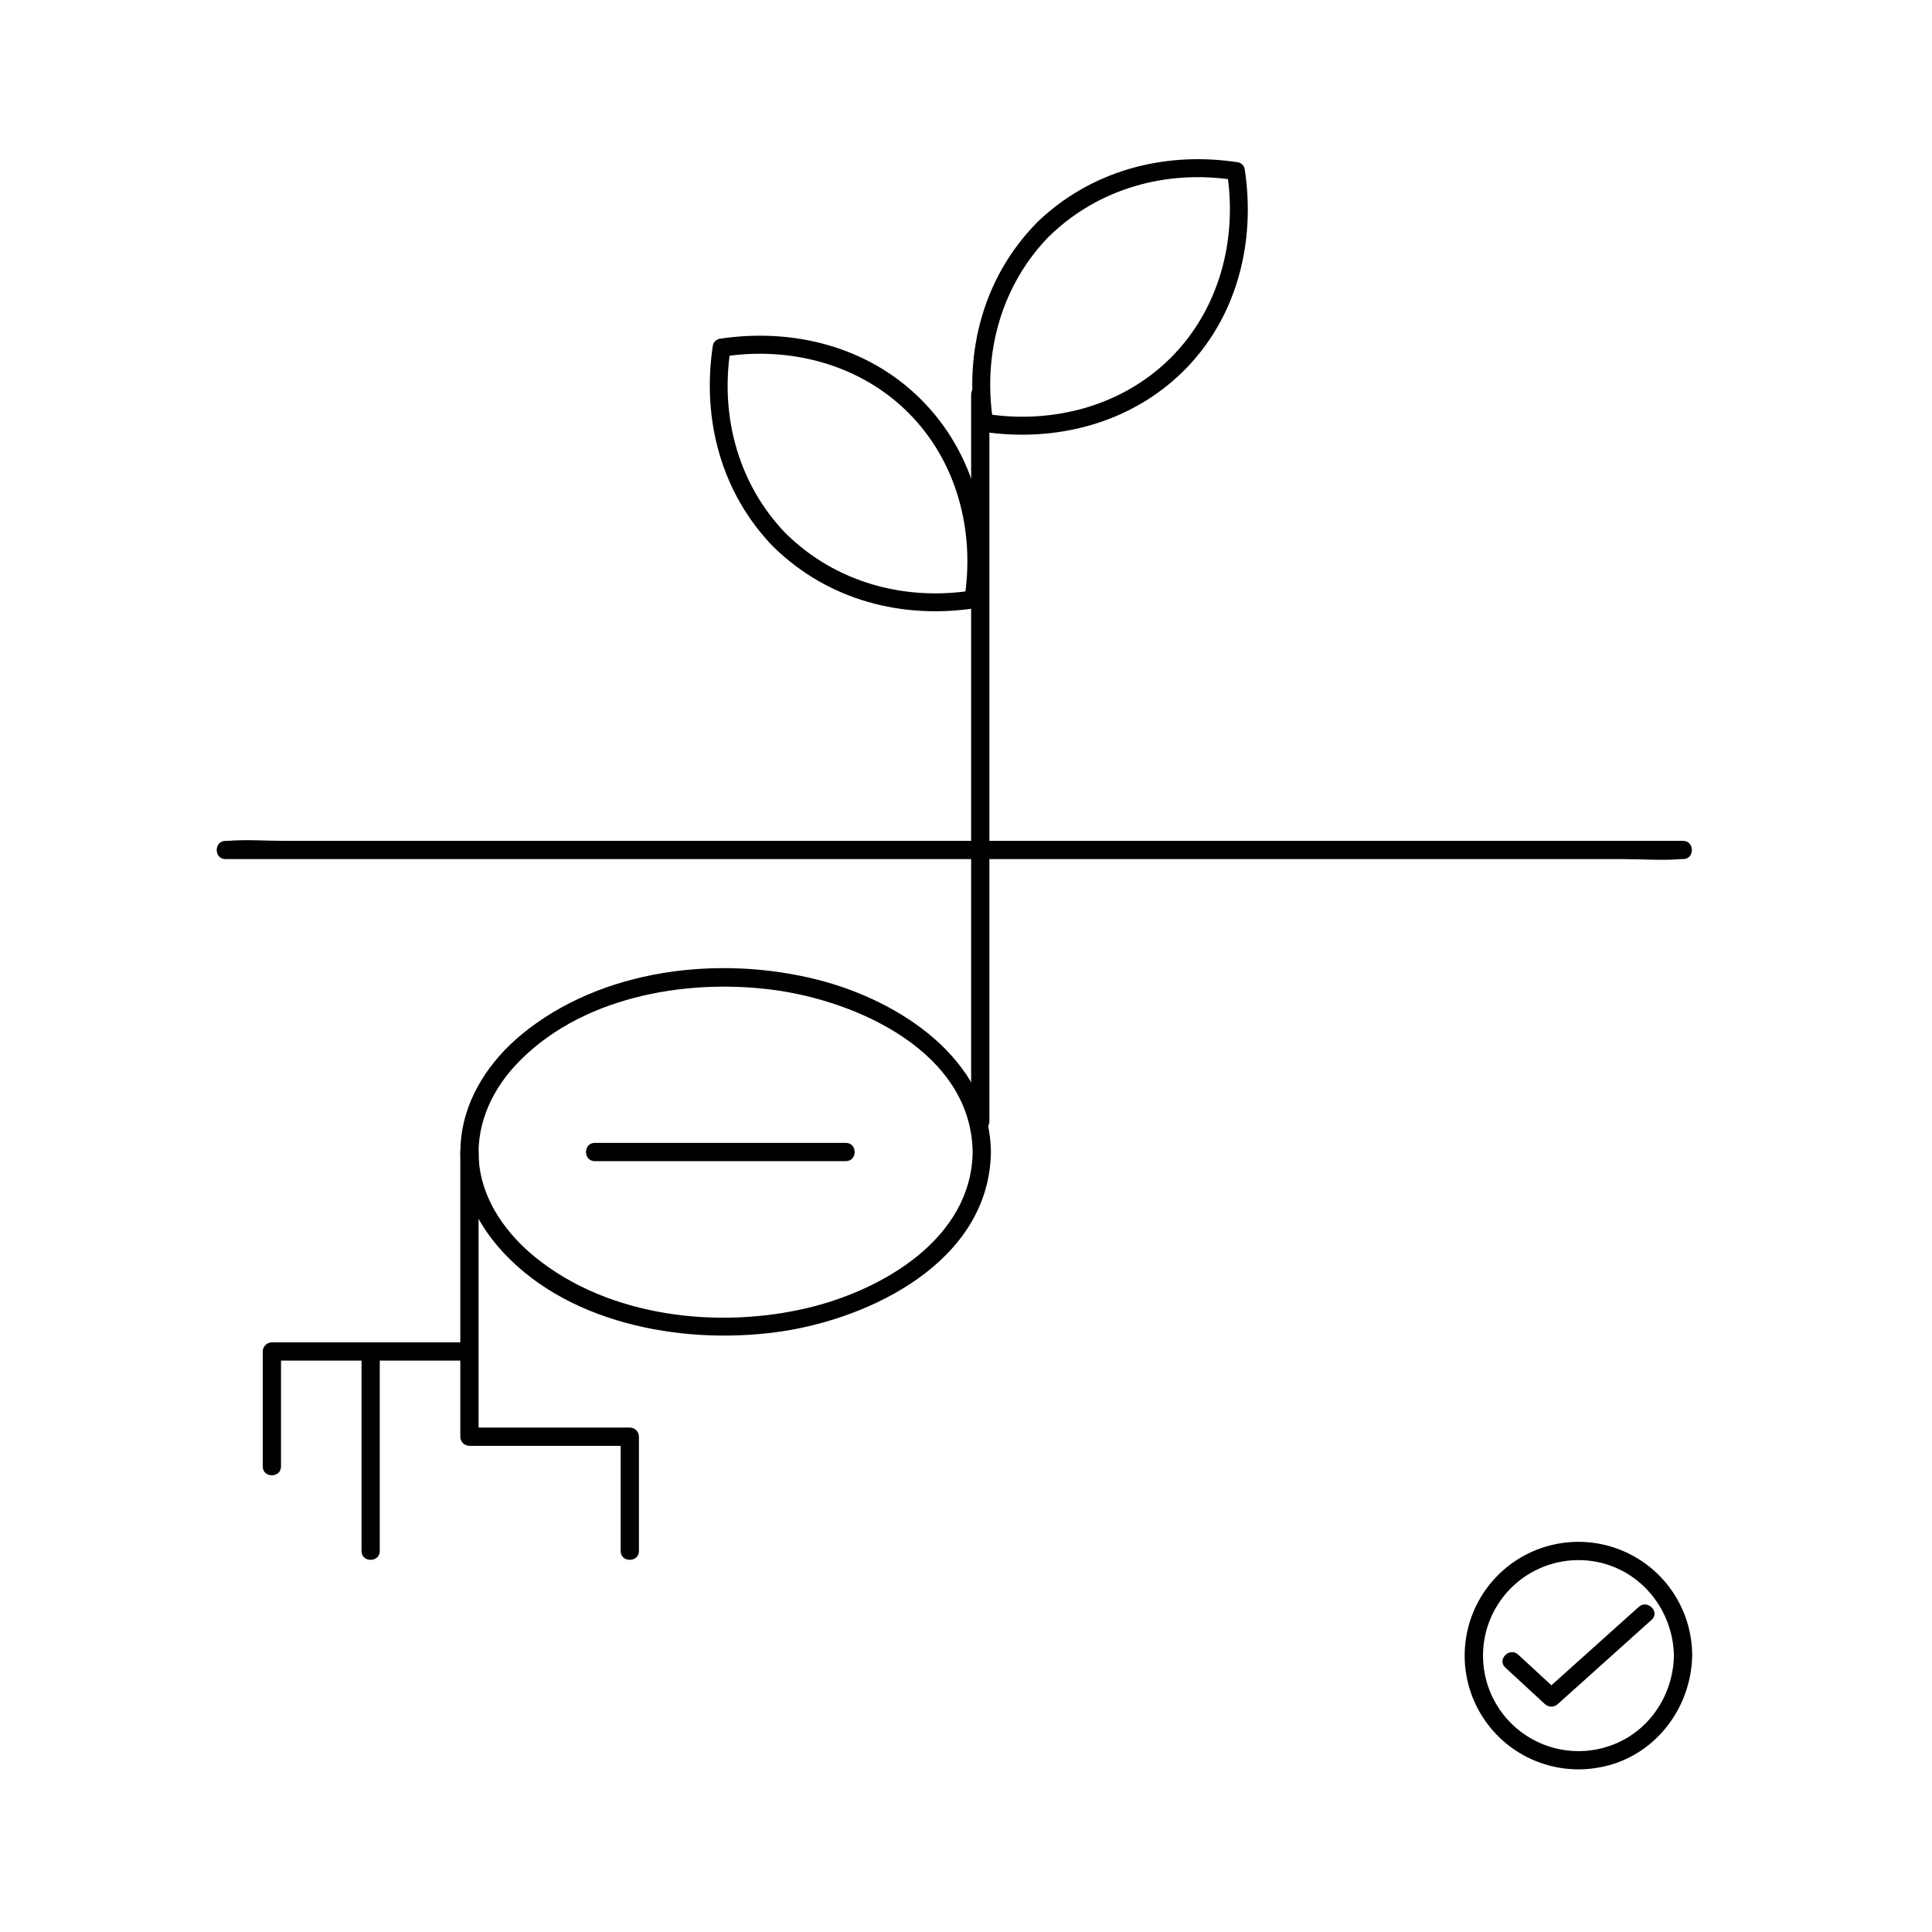
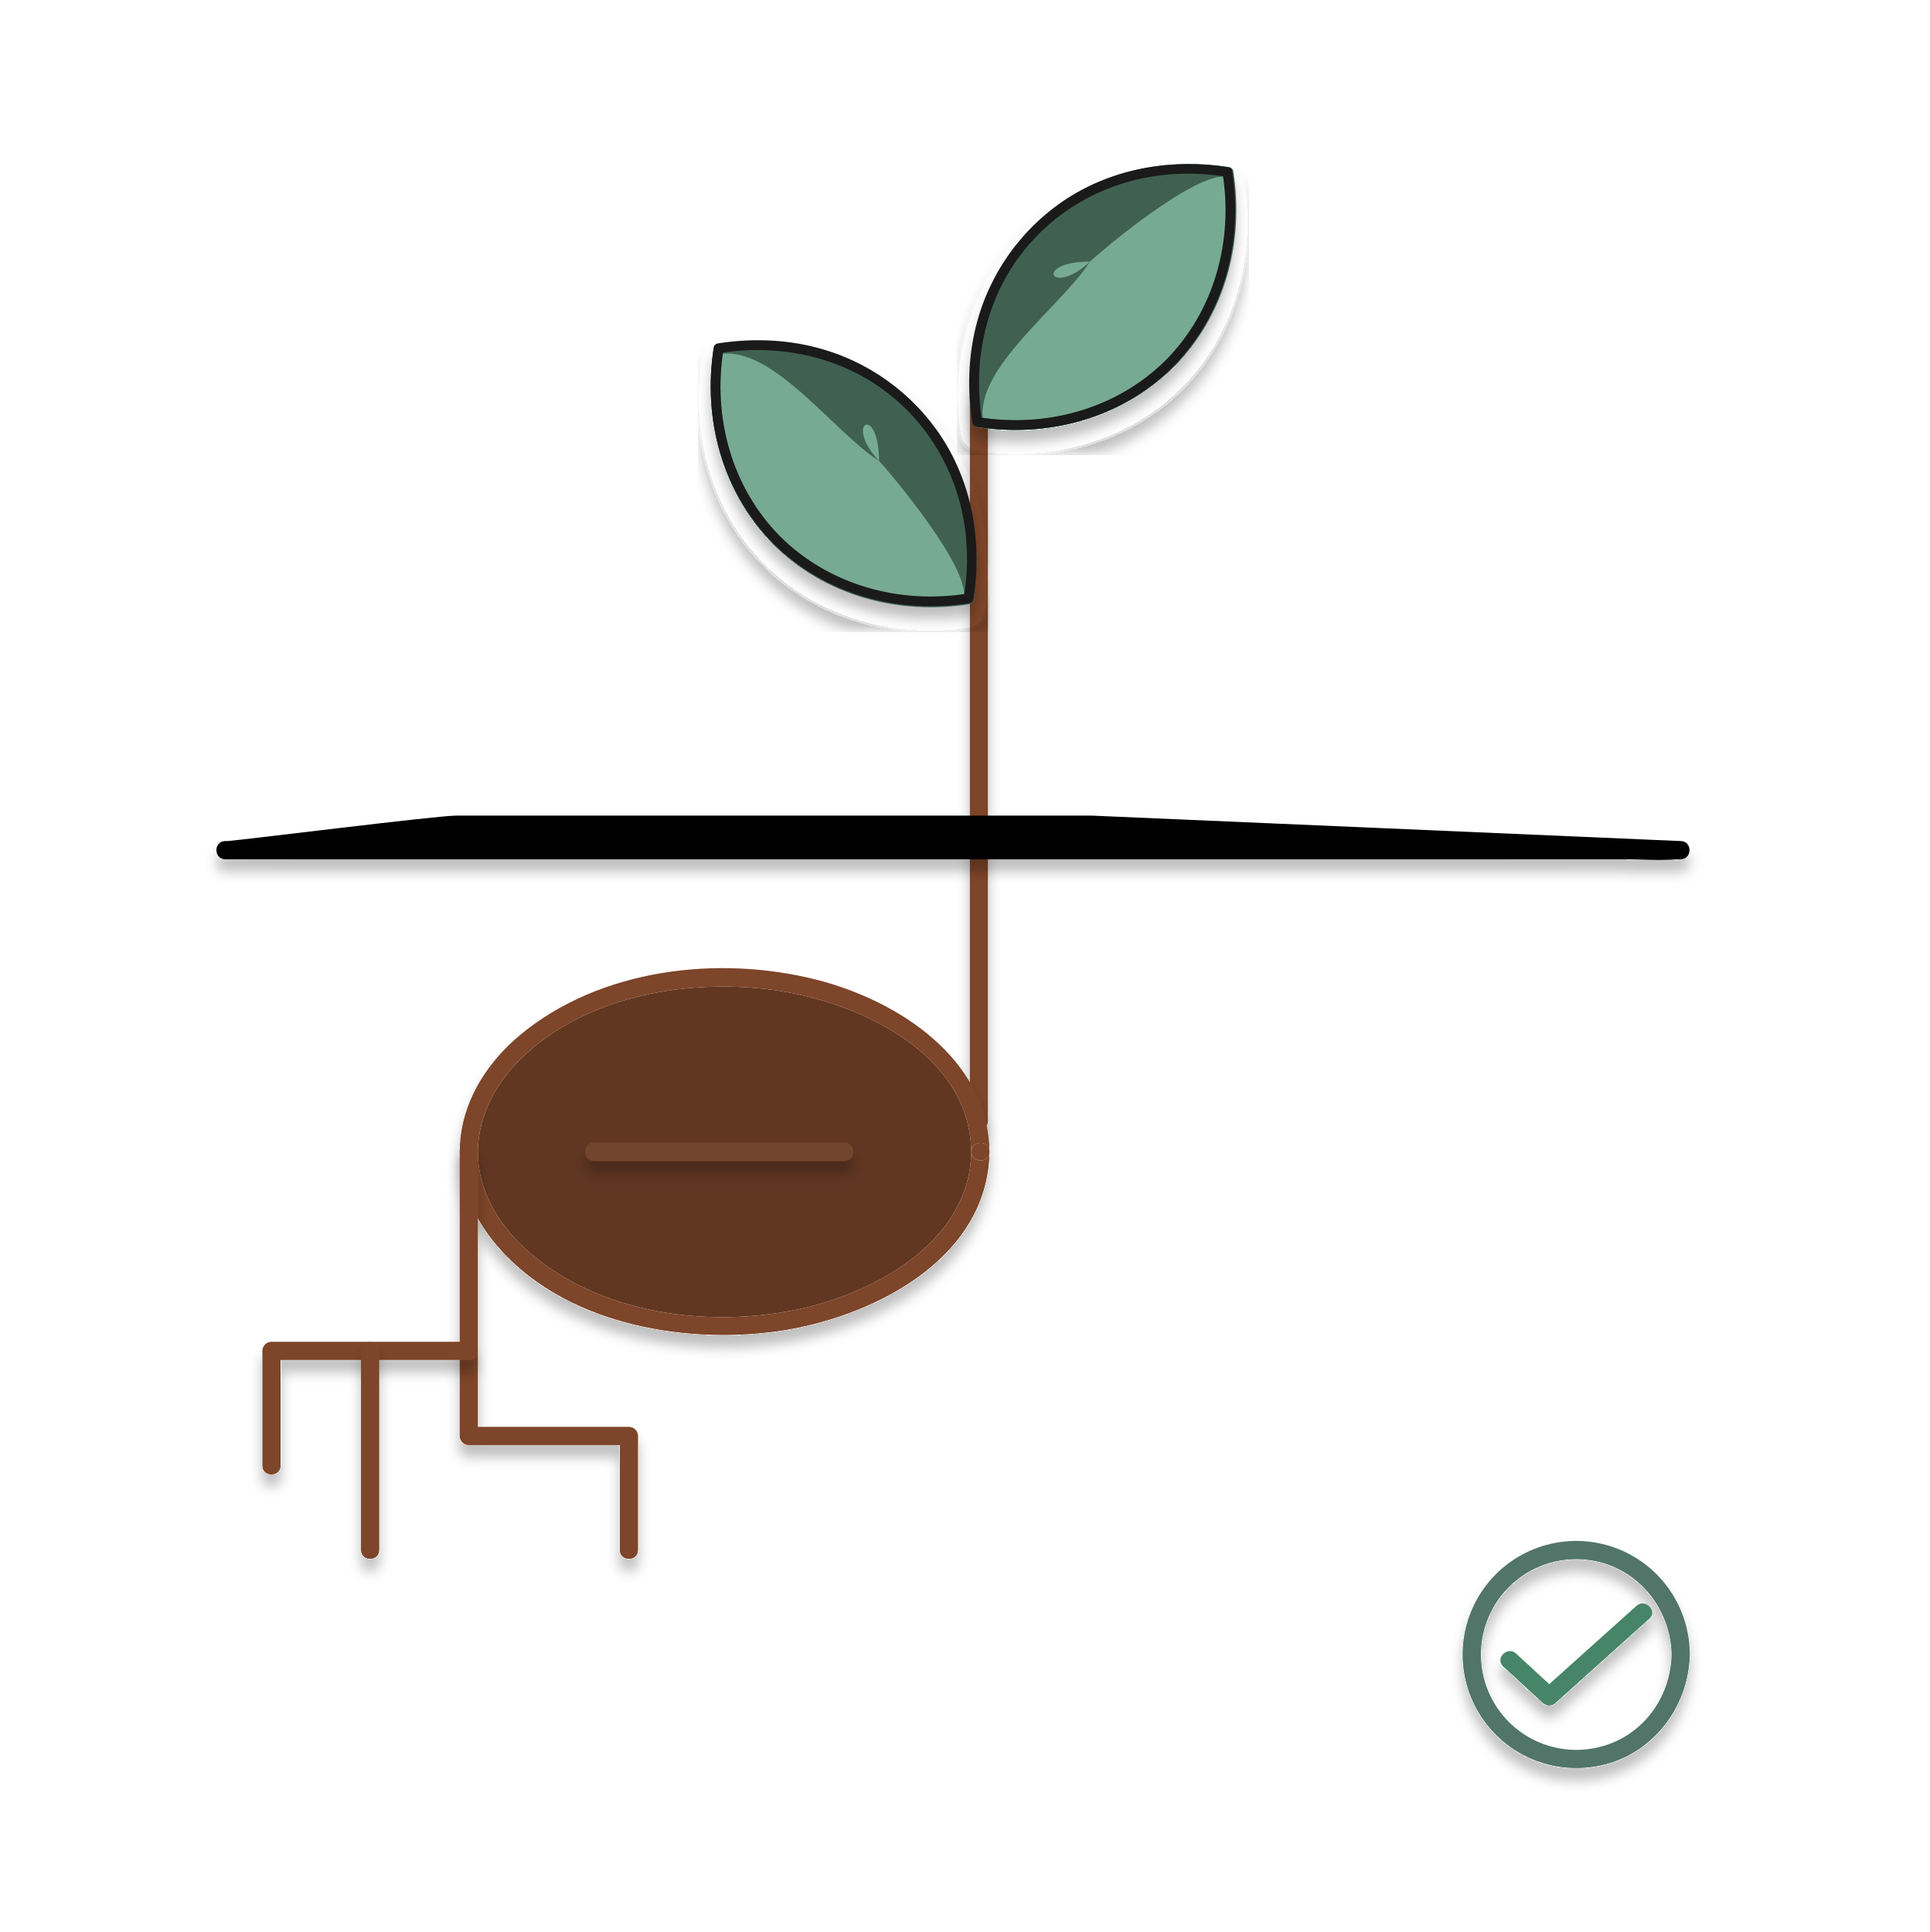
- <svg xmlns="http://www.w3.org/2000/svg" id="Layer_1" data-name="Layer 1" viewBox="0 0 635 635">
-   <path d="M74.13,282.37h459.5c6.18,0,12.6.51,18.76,0,.26,0,.53,0,.79,0,3.86,0,3.87-6,0-6H93.69c-6.18,0-12.61-.5-18.77,0a6.94,6.94,0,0,1-.79,0c-3.86,0-3.87,6,0,6Z" />
-   <path d="M258.55,175.63c-15.74-16.13-21.87-38.44-18.5-60.56L238,117.16c21.91-3.33,44.68,2.63,60.56,18.51s21.84,38.64,18.5,60.56l2.1-2.1c-22.12,3.37-44.43-2.76-60.57-18.5-2.76-2.7-7,1.54-4.24,4.24,17.79,17.36,42.09,23.75,66.4,20a2.89,2.89,0,0,0,2.1-2.1c3.66-24.09-2.56-48.87-20.05-66.4s-42.34-23.71-66.4-20a2.86,2.86,0,0,0-2.09,2.09c-3.7,24.32,2.68,48.61,20,66.4C257,182.64,261.25,178.4,258.55,175.63Z" />
-   <path d="M325.69,378.64c-.42-30.6-30.14-49.8-56.86-56.6-32.34-8.24-71.33-3.69-97.62,18.15-10.18,8.47-18,20.12-19.61,33.47-1.55,13.15,3.36,25.78,11.81,35.73,21.59,25.48,60.28,32.7,91.88,28.44,30.85-4.16,69.9-23.31,70.4-59.19.06-3.87-5.94-3.87-6,0-.39,28.37-29.47,45.28-53.91,51.17-29.6,7.13-65.6,3.12-89.84-16.58-9.31-7.57-16.94-18-18.4-30.17s3.53-23.87,11.69-32.72c20.72-22.51,55.7-28.85,84.86-25,27.83,3.63,65.14,20.56,65.6,53.35C319.75,382.49,325.75,382.5,325.69,378.64Z" />
-   <path d="M278,375.64H195.5c-3.86,0-3.86,6,0,6H278c3.86,0,3.87-6,0-6H195.5c-3.86,0-3.86,6,0,6H278C281.87,381.64,281.88,375.64,278,375.64Z" />
-   <rect x="319.19" y="126.63" width="6" height="244.92" rx="3" />
-   <path d="M344.87,77.64C361,61.9,383.34,55.74,405.43,59.13L403.34,57c3.36,21.89-2.64,44.69-18.51,60.56s-38.67,21.87-60.56,18.5l2.09,2.1c-3.39-22.09,2.77-44.45,18.51-60.56,2.7-2.77-1.54-7-4.24-4.25-17.36,17.76-23.78,42.13-20.05,66.4a2.88,2.88,0,0,0,2.09,2.1c24.08,3.7,48.89-2.57,66.41-20s23.74-42.36,20-66.4A2.88,2.88,0,0,0,407,53.35c-24.28-3.74-48.64,2.69-66.4,20C337.86,76.1,342.1,80.34,344.87,77.64Z" />
-   <path d="M151.29,378.64v93.57a3,3,0,0,0,3,3H207l-3-3v37.57c0,3.86,6,3.87,6,0V472.21a3,3,0,0,0-3-3h-52.7l3,3V378.64c0-3.86-6-3.87-6,0Z" />
-   <path d="M92.36,482v-37.8l-3,3h64.93c3.86,0,3.86-6,0-6H89.36a3,3,0,0,0-3,3V482c0,3.86,6,3.87,6,0Z" />
-   <path d="M124.82,509.78V444.21c0-3.86-6-3.87-6,0v65.57c0,3.86,6,3.87,6,0Z" />
-   <path d="M556.18,544.17A37.39,37.39,0,1,0,525.7,580.9c17.72-3.18,30.13-19,30.48-36.73.08-3.86-5.92-3.86-6,0-.26,13.16-8.33,25.22-20.94,29.6a31.39,31.39,0,1,1-4.47-60.43c14.8,2.85,25.12,16,25.41,30.83C550.26,548,556.26,548,556.18,544.17Z" />
-   <path d="M494.76,548.09l13,12a3.09,3.09,0,0,0,4.24,0l30.85-27.7c2.88-2.58-1.37-6.82-4.24-4.24l-30.85,27.69H512l-13-12c-2.83-2.62-7.08,1.61-4.24,4.25Z" />
+ <svg xmlns="http://www.w3.org/2000/svg" width="635" height="636" viewBox="0 0 635 636" fill="none">
+   <g filter="url(#filter0_d_1_553)">
+     <path d="M325.19 130.13C325.19 128.473 323.847 127.13 322.19 127.13C320.533 127.13 319.19 128.473 319.19 130.13V369.05C319.19 370.707 320.533 372.05 322.19 372.05C323.847 372.05 325.19 370.707 325.19 369.05V130.13Z" fill="#7D4529" />
+   </g>
+   <g filter="url(#filter1_d_1_553)">
+     <g filter="url(#filter2_d_1_553)">
+       <path d="M303.176 194.382C287.143 178.193 299.629 192.403 303.176 170.099L292.204 160.116L281.232 150.133C298.626 147.359 255.884 141.474 270.799 151.032C284.847 160.026 282.189 170.552 286.448 186.647C289.128 196.795 307.526 181.873 305.875 192.223L319.199 182.69L315.228 181.251C292.924 184.805 284.642 156.813 268.461 140.78C266.979 139.312 252.996 177.628 254.478 179.096C271.533 196.004 295.73 202.425 319.199 198.684C319.473 198.616 319.722 198.475 319.921 198.276C320.12 198.077 320.261 197.828 320.329 197.555C323.254 179.208 320.16 160.008 309.983 144.28C300.312 129.452 285.414 118.806 268.252 114.461C257.701 111.784 246.732 111.536 236.008 113.245C235.735 113.313 235.486 113.454 235.286 113.653C235.087 113.852 234.945 114.101 234.875 114.374C231.141 137.844 237.57 162.04 254.474 179.092C255.942 180.578 304.644 195.864 303.176 194.382Z" fill="#77AA93" />
+     </g>
+     <path d="M256.844 177.007C240.811 160.818 234.54 137.733 238.087 115.433L236.943 116.566C254.337 113.792 274.411 142.193 289.326 151.752C277.412 138.981 289.326 132.865 289.326 151.752C293.857 156.608 318.929 186.544 317.278 196.893L318.408 195.76C296.103 199.318 273.019 193.041 256.837 177.007C255.355 175.535 253.063 177.827 254.549 179.295C271.605 196.203 295.801 202.624 319.271 198.883C319.544 198.814 319.793 198.673 319.992 198.474C320.19 198.275 320.332 198.026 320.401 197.753C323.325 179.406 320.231 160.207 310.054 144.475C300.383 129.648 285.485 119.004 268.324 114.659C257.773 111.979 246.804 111.735 236.08 113.443C235.807 113.512 235.557 113.653 235.357 113.852C235.158 114.051 235.016 114.3 234.947 114.573C231.223 138.039 237.663 162.239 254.571 179.295C256.01 180.777 258.312 178.496 256.844 177.007Z" fill="#406152" />
+     <path d="M256.844 176.647C240.811 160.459 234.54 137.374 238.087 115.073L236.943 116.206C254.337 113.433 272.558 116.501 287.473 126.06C301.521 135.053 311.634 149.267 315.893 165.365C318.577 175.514 318.929 186.184 317.278 196.534L318.408 195.401C296.103 198.958 273.019 192.681 256.837 176.647C255.355 175.176 253.063 177.467 254.549 178.935C271.605 195.843 295.801 202.264 319.271 198.523C319.544 198.454 319.793 198.313 319.992 198.114C320.19 197.915 320.332 197.666 320.401 197.394C323.325 179.047 320.231 159.847 310.054 144.115C300.383 129.288 285.485 118.644 268.324 114.3C257.773 111.62 246.804 111.375 236.08 113.084C235.807 113.152 235.557 113.293 235.357 113.492C235.158 113.691 235.016 113.94 234.947 114.213C231.223 137.679 237.663 161.88 254.571 178.935C256.01 180.417 258.312 178.136 256.844 176.647Z" fill="#1A1A1A" />
+   </g>
+   <g filter="url(#filter3_d_1_553)">
+     <g filter="url(#filter4_d_1_553)">
+       <path d="M401.382 72.275C385.193 88.309 399.403 75.822 377.099 72.275L367.116 83.247L357.133 94.22C354.359 76.826 348.474 119.567 358.032 104.652C367.026 90.604 377.552 93.263 393.647 89.003C403.795 86.323 388.873 67.926 399.223 69.577L389.69 56.252L388.251 60.224C391.805 82.528 363.813 90.809 347.78 106.991C346.312 108.473 384.628 122.456 386.096 120.974C403.004 103.918 409.425 79.722 405.684 56.252C405.616 55.979 405.475 55.73 405.276 55.531C405.077 55.332 404.828 55.191 404.554 55.123C386.208 52.198 367.008 55.292 351.28 65.469C336.452 75.14 325.806 90.038 321.461 107.199C318.784 117.751 318.536 128.719 320.245 139.443C320.313 139.716 320.454 139.966 320.653 140.165C320.852 140.365 321.101 140.507 321.374 140.576C344.844 144.311 369.04 137.882 386.092 120.977C387.578 119.51 402.864 70.807 401.382 72.275Z" fill="#77AA93" />
+     </g>
+     <path d="M384.007 118.607C367.818 134.641 344.733 140.911 322.433 137.364L323.566 138.508C320.792 121.115 349.193 101.04 358.752 86.126C345.981 98.04 339.865 86.126 358.752 86.126C363.608 81.595 393.544 56.523 403.893 58.174L402.76 57.044C406.318 79.348 400.041 102.433 384.007 118.614C382.535 120.097 384.827 122.388 386.295 120.902C403.203 103.847 409.624 79.65 405.883 56.181C405.814 55.908 405.673 55.659 405.474 55.46C405.275 55.261 405.026 55.12 404.753 55.051C386.406 52.126 367.207 55.22 351.475 65.397C336.648 75.069 326.004 89.966 321.659 107.128C318.979 117.679 318.735 128.648 320.443 139.372C320.512 139.645 320.653 139.895 320.852 140.094C321.051 140.294 321.3 140.436 321.573 140.505C345.039 144.228 369.239 137.789 386.295 120.881C387.777 119.442 385.496 117.14 384.007 118.607Z" fill="#406152" />
+     <path d="M383.647 118.607C367.459 134.641 344.374 140.911 322.073 137.364L323.206 138.508C320.433 121.115 323.501 102.894 333.06 87.979C342.053 73.931 356.267 63.818 372.365 59.559C382.514 56.875 393.184 56.523 403.534 58.174L402.401 57.044C405.958 79.348 399.681 102.433 383.647 118.614C382.176 120.097 384.467 122.388 385.935 120.902C402.843 103.847 409.264 79.65 405.523 56.181C405.454 55.908 405.313 55.659 405.114 55.46C404.915 55.261 404.666 55.12 404.394 55.051C386.047 52.126 366.847 55.22 351.115 65.397C336.288 75.069 325.644 89.966 321.3 107.128C318.62 117.679 318.375 128.648 320.084 139.372C320.152 139.645 320.293 139.895 320.492 140.094C320.691 140.294 320.94 140.436 321.213 140.505C344.679 144.228 368.88 137.789 385.935 120.881C387.417 119.442 385.136 117.14 383.647 118.607Z" fill="#1A1A1A" />
+   </g>
+   <g filter="url(#filter5_d_1_553)">
+     <path d="M74.13 282.87H533.63C539.81 282.87 546.23 283.38 552.39 282.87C552.65 282.87 552.92 282.87 553.18 282.87C557.04 282.87 557.05 276.87 553.18 276.87L359.5 268.5H150C143.82 268.5 81.08 276.37 74.92 276.87C74.657 276.885 74.393 276.885 74.13 276.87C70.27 276.87 70.26 282.87 74.13 282.87Z" fill="black" />
+   </g>
+   <g filter="url(#filter6_d_1_553)">
+     <path d="M265.78 430.31C290.213 424.422 319.283 407.52 319.69 379.165C319.211 346.391 281.913 329.469 254.09 325.84C224.93 321.99 189.95 328.33 169.23 350.84C161.07 359.69 156.08 371.39 157.54 383.56C159 395.73 166.63 406.16 175.94 413.73C200.18 433.43 236.18 437.44 265.78 430.31Z" fill="#613722" />
+     <path fill-rule="evenodd" clip-rule="evenodd" d="M325.686 378.912C325.688 378.988 325.689 379.064 325.69 379.14C325.689 379.217 325.688 379.294 325.686 379.37C325.69 379.295 325.691 379.218 325.69 379.14C325.691 379.062 325.69 378.985 325.686 378.909C325.121 348.444 295.483 329.323 268.83 322.54C236.49 314.3 197.5 318.85 171.21 340.69C161.03 349.16 153.21 360.81 151.6 374.16C150.05 387.31 154.96 399.94 163.41 409.89C185 435.37 223.69 442.59 255.29 438.33C286.074 434.179 325.023 415.102 325.686 379.37M325.686 378.909C325.509 375.272 319.749 375.348 319.69 379.14L319.69 379.165C319.211 346.391 281.913 329.469 254.09 325.84C224.93 321.99 189.95 328.33 169.23 350.84C161.07 359.69 156.08 371.39 157.54 383.56C159 395.73 166.63 406.16 175.94 413.73C200.18 433.43 236.18 437.44 265.78 430.31C290.213 424.422 319.283 407.52 319.69 379.165L319.69 379.19C319.746 382.752 325.023 382.984 325.633 379.818M325.686 378.912L325.686 378.909Z" fill="#7D4529" />
+     <path d="M319.69 379.165L319.69 379.19C319.746 382.752 325.023 382.984 325.633 379.818C325.661 379.676 325.679 379.527 325.686 379.37C325.688 379.294 325.689 379.217 325.69 379.14C325.689 379.064 325.688 378.988 325.686 378.912L325.686 378.909C325.509 375.272 319.749 375.348 319.69 379.14L319.69 379.165Z" fill="#7D4529" />
+   </g>
+   <g filter="url(#filter7_d_1_553)">
+     <path d="M278 376.14H195.5C191.64 376.14 191.64 382.14 195.5 382.14H278C281.86 382.14 281.87 376.14 278 376.14H195.5C191.64 376.14 191.64 382.14 195.5 382.14H278C281.87 382.14 281.88 376.14 278 376.14Z" fill="#72452F" />
+   </g>
+   <g filter="url(#filter8_d_1_553)">
+     <path d="M151.29 379.14V472.71C151.29 473.506 151.606 474.269 152.169 474.831C152.731 475.394 153.494 475.71 154.29 475.71H207L204 472.71V510.28C204 514.14 210 514.15 210 510.28V472.71C210 471.914 209.684 471.151 209.121 470.589C208.559 470.026 207.796 469.71 207 469.71H154.3L157.3 472.71V379.14C157.3 375.28 151.3 375.27 151.3 379.14H151.29Z" fill="#7D4529" />
+   </g>
+   <g filter="url(#filter9_d_1_553)">
+     <path d="M92.36 482.5V444.7L89.36 447.7H154.29C158.15 447.7 158.15 441.7 154.29 441.7H89.36C88.564 441.7 87.801 442.016 87.239 442.579C86.676 443.141 86.36 443.904 86.36 444.7V482.5C86.36 486.36 92.36 486.37 92.36 482.5Z" fill="#7D4529" />
+   </g>
+   <g filter="url(#filter10_d_1_553)">
+     <path d="M124.82 510.28V444.71C124.82 440.85 118.82 440.84 118.82 444.71V510.28C118.82 514.14 124.82 514.15 124.82 510.28Z" fill="#7D4529" />
+   </g>
+   <g filter="url(#filter11_d_1_553)">
+     <path d="M556.18 544.67C556.183 536.978 553.814 529.472 549.396 523.176C544.977 516.88 538.724 512.099 531.49 509.487C524.255 506.874 516.391 506.557 508.969 508.577C501.547 510.597 494.929 514.858 490.017 520.777C485.105 526.696 482.138 533.986 481.521 541.653C480.903 549.321 482.666 556.992 486.568 563.62C490.469 570.249 496.321 575.513 503.324 578.695C510.327 581.877 518.141 582.822 525.7 581.4C543.42 578.22 555.83 562.4 556.18 544.67C556.26 540.81 550.26 540.81 550.18 544.67C549.92 557.83 541.85 569.89 529.24 574.27C524.691 575.871 519.835 576.403 515.048 575.823C510.26 575.244 505.671 573.57 501.635 570.93C497.6 568.29 494.226 564.756 491.777 560.602C489.328 556.448 487.869 551.785 487.514 546.976C487.158 542.167 487.915 537.341 489.726 532.871C491.537 528.402 494.354 524.41 497.957 521.205C501.56 518.001 505.853 515.669 510.503 514.392C515.153 513.114 520.035 512.926 524.77 513.84C539.57 516.69 549.89 529.84 550.18 544.67C550.26 548.5 556.26 548.5 556.18 544.67Z" fill="#517568" />
+   </g>
+   <g filter="url(#filter12_d_1_553)">
+     <path d="M494.76 548.59L507.76 560.59C508.333 561.131 509.092 561.432 509.88 561.432C510.668 561.432 511.427 561.131 512 560.59L542.85 532.89C545.73 530.31 541.48 526.07 538.61 528.65L507.76 556.34H512L499 544.34C496.17 541.72 491.92 545.95 494.76 548.59Z" fill="#468568" />
+   </g>
+   <defs>
+     <filter id="filter0_d_1_553" x="315.19" y="127.13" width="14" height="252.92" filterUnits="userSpaceOnUse" color-interpolation-filters="sRGB">
+       <feFlood flood-opacity="0" result="BackgroundImageFix" />
+       <feColorMatrix in="SourceAlpha" type="matrix" values="0 0 0 0 0 0 0 0 0 0 0 0 0 0 0 0 0 0 127 0" result="hardAlpha" />
+       <feOffset dy="4" />
+       <feGaussianBlur stdDeviation="2" />
+       <feComposite in2="hardAlpha" operator="out" />
+       <feColorMatrix type="matrix" values="0 0 0 0 0 0 0 0 0 0 0 0 0 0 0 0 0 0 0.25 0" />
+       <feBlend mode="normal" in2="BackgroundImageFix" result="effect1_dropShadow_1_553" />
+       <feBlend mode="normal" in="SourceGraphic" in2="effect1_dropShadow_1_553" result="shape" />
+     </filter>
+     <filter id="filter1_d_1_553" x="229.848" y="112" width="95.603" height="95.914" filterUnits="userSpaceOnUse" color-interpolation-filters="sRGB">
+       <feFlood flood-opacity="0" result="BackgroundImageFix" />
+       <feColorMatrix in="SourceAlpha" type="matrix" values="0 0 0 0 0 0 0 0 0 0 0 0 0 0 0 0 0 0 127 0" result="hardAlpha" />
+       <feOffset dy="4" />
+       <feGaussianBlur stdDeviation="2" />
+       <feComposite in2="hardAlpha" operator="out" />
+       <feColorMatrix type="matrix" values="0 0 0 0 0 0 0 0 0 0 0 0 0 0 0 0 0 0 0.25 0" />
+       <feBlend mode="normal" in2="BackgroundImageFix" result="effect1_dropShadow_1_553" />
+       <feBlend mode="normal" in="SourceGraphic" in2="effect1_dropShadow_1_553" result="shape" />
+     </filter>
+     <filter id="filter2_d_1_553" x="229.848" y="112.162" width="95.532" height="95.553" filterUnits="userSpaceOnUse" color-interpolation-filters="sRGB">
+       <feFlood flood-opacity="0" result="BackgroundImageFix" />
+       <feColorMatrix in="SourceAlpha" type="matrix" values="0 0 0 0 0 0 0 0 0 0 0 0 0 0 0 0 0 0 127 0" result="hardAlpha" />
+       <feOffset dy="4" />
+       <feGaussianBlur stdDeviation="2" />
+       <feComposite in2="hardAlpha" operator="out" />
+       <feColorMatrix type="matrix" values="0 0 0 0 0 0 0 0 0 0 0 0 0 0 0 0 0 0 0.25 0" />
+       <feBlend mode="normal" in2="BackgroundImageFix" result="effect1_dropShadow_1_553" />
+       <feBlend mode="normal" in="SourceGraphic" in2="effect1_dropShadow_1_553" result="shape" />
+     </filter>
+     <filter id="filter3_d_1_553" x="315" y="54" width="95.914" height="95.603" filterUnits="userSpaceOnUse" color-interpolation-filters="sRGB">
+       <feFlood flood-opacity="0" result="BackgroundImageFix" />
+       <feColorMatrix in="SourceAlpha" type="matrix" values="0 0 0 0 0 0 0 0 0 0 0 0 0 0 0 0 0 0 127 0" result="hardAlpha" />
+       <feOffset dy="4" />
+       <feGaussianBlur stdDeviation="2" />
+       <feComposite in2="hardAlpha" operator="out" />
+       <feColorMatrix type="matrix" values="0 0 0 0 0 0 0 0 0 0 0 0 0 0 0 0 0 0 0.25 0" />
+       <feBlend mode="normal" in2="BackgroundImageFix" result="effect1_dropShadow_1_553" />
+       <feBlend mode="normal" in="SourceGraphic" in2="effect1_dropShadow_1_553" result="shape" />
+     </filter>
+     <filter id="filter4_d_1_553" x="315.162" y="54.071" width="95.553" height="95.532" filterUnits="userSpaceOnUse" color-interpolation-filters="sRGB">
+       <feFlood flood-opacity="0" result="BackgroundImageFix" />
+       <feColorMatrix in="SourceAlpha" type="matrix" values="0 0 0 0 0 0 0 0 0 0 0 0 0 0 0 0 0 0 127 0" result="hardAlpha" />
+       <feOffset dy="4" />
+       <feGaussianBlur stdDeviation="2" />
+       <feComposite in2="hardAlpha" operator="out" />
+       <feColorMatrix type="matrix" values="0 0 0 0 0 0 0 0 0 0 0 0 0 0 0 0 0 0 0.25 0" />
+       <feBlend mode="normal" in2="BackgroundImageFix" result="effect1_dropShadow_1_553" />
+       <feBlend mode="normal" in="SourceGraphic" in2="effect1_dropShadow_1_553" result="shape" />
+     </filter>
+     <filter id="filter5_d_1_553" x="67.231" y="268.5" width="492.847" height="22.597" filterUnits="userSpaceOnUse" color-interpolation-filters="sRGB">
+       <feFlood flood-opacity="0" result="BackgroundImageFix" />
+       <feColorMatrix in="SourceAlpha" type="matrix" values="0 0 0 0 0 0 0 0 0 0 0 0 0 0 0 0 0 0 127 0" result="hardAlpha" />
+       <feOffset dy="4" />
+       <feGaussianBlur stdDeviation="2" />
+       <feComposite in2="hardAlpha" operator="out" />
+       <feColorMatrix type="matrix" values="0 0 0 0 0 0 0 0 0 0 0 0 0 0 0 0 0 0 0.25 0" />
+       <feBlend mode="normal" in2="BackgroundImageFix" result="effect1_dropShadow_1_553" />
+       <feBlend mode="normal" in="SourceGraphic" in2="effect1_dropShadow_1_553" result="shape" />
+     </filter>
+     <filter id="filter6_d_1_553" x="147.316" y="318.697" width="182.375" height="128.778" filterUnits="userSpaceOnUse" color-interpolation-filters="sRGB">
+       <feFlood flood-opacity="0" result="BackgroundImageFix" />
+       <feColorMatrix in="SourceAlpha" type="matrix" values="0 0 0 0 0 0 0 0 0 0 0 0 0 0 0 0 0 0 127 0" result="hardAlpha" />
+       <feOffset dy="4" />
+       <feGaussianBlur stdDeviation="2" />
+       <feComposite in2="hardAlpha" operator="out" />
+       <feColorMatrix type="matrix" values="0 0 0 0 0 0 0 0 0 0 0 0 0 0 0 0 0 0 0.25 0" />
+       <feBlend mode="normal" in2="BackgroundImageFix" result="effect1_dropShadow_1_553" />
+       <feBlend mode="normal" in="SourceGraphic" in2="effect1_dropShadow_1_553" result="shape" />
+     </filter>
+     <filter id="filter7_d_1_553" x="188.605" y="376.14" width="96.301" height="14" filterUnits="userSpaceOnUse" color-interpolation-filters="sRGB">
+       <feFlood flood-opacity="0" result="BackgroundImageFix" />
+       <feColorMatrix in="SourceAlpha" type="matrix" values="0 0 0 0 0 0 0 0 0 0 0 0 0 0 0 0 0 0 127 0" result="hardAlpha" />
+       <feOffset dy="4" />
+       <feGaussianBlur stdDeviation="2" />
+       <feComposite in2="hardAlpha" operator="out" />
+       <feColorMatrix type="matrix" values="0 0 0 0 0 0 0 0 0 0 0 0 0 0 0 0 0 0 0.25 0" />
+       <feBlend mode="normal" in2="BackgroundImageFix" result="effect1_dropShadow_1_553" />
+       <feBlend mode="normal" in="SourceGraphic" in2="effect1_dropShadow_1_553" result="shape" />
+     </filter>
+     <filter id="filter8_d_1_553" x="147.29" y="376.241" width="66.71" height="144.938" filterUnits="userSpaceOnUse" color-interpolation-filters="sRGB">
+       <feFlood flood-opacity="0" result="BackgroundImageFix" />
+       <feColorMatrix in="SourceAlpha" type="matrix" values="0 0 0 0 0 0 0 0 0 0 0 0 0 0 0 0 0 0 127 0" result="hardAlpha" />
+       <feOffset dy="4" />
+       <feGaussianBlur stdDeviation="2" />
+       <feComposite in2="hardAlpha" operator="out" />
+       <feColorMatrix type="matrix" values="0 0 0 0 0 0 0 0 0 0 0 0 0 0 0 0 0 0 0.25 0" />
+       <feBlend mode="normal" in2="BackgroundImageFix" result="effect1_dropShadow_1_553" />
+       <feBlend mode="normal" in="SourceGraphic" in2="effect1_dropShadow_1_553" result="shape" />
+     </filter>
+     <filter id="filter9_d_1_553" x="82.36" y="441.7" width="78.825" height="51.699" filterUnits="userSpaceOnUse" color-interpolation-filters="sRGB">
+       <feFlood flood-opacity="0" result="BackgroundImageFix" />
+       <feColorMatrix in="SourceAlpha" type="matrix" values="0 0 0 0 0 0 0 0 0 0 0 0 0 0 0 0 0 0 127 0" result="hardAlpha" />
+       <feOffset dy="4" />
+       <feGaussianBlur stdDeviation="2" />
+       <feComposite in2="hardAlpha" operator="out" />
+       <feColorMatrix type="matrix" values="0 0 0 0 0 0 0 0 0 0 0 0 0 0 0 0 0 0 0.25 0" />
+       <feBlend mode="normal" in2="BackgroundImageFix" result="effect1_dropShadow_1_553" />
+       <feBlend mode="normal" in="SourceGraphic" in2="effect1_dropShadow_1_553" result="shape" />
+     </filter>
+     <filter id="filter10_d_1_553" x="114.82" y="441.811" width="14" height="79.368" filterUnits="userSpaceOnUse" color-interpolation-filters="sRGB">
+       <feFlood flood-opacity="0" result="BackgroundImageFix" />
+       <feColorMatrix in="SourceAlpha" type="matrix" values="0 0 0 0 0 0 0 0 0 0 0 0 0 0 0 0 0 0 127 0" result="hardAlpha" />
+       <feOffset dy="4" />
+       <feGaussianBlur stdDeviation="2" />
+       <feComposite in2="hardAlpha" operator="out" />
+       <feColorMatrix type="matrix" values="0 0 0 0 0 0 0 0 0 0 0 0 0 0 0 0 0 0 0.25 0" />
+       <feBlend mode="normal" in2="BackgroundImageFix" result="effect1_dropShadow_1_553" />
+       <feBlend mode="normal" in="SourceGraphic" in2="effect1_dropShadow_1_553" result="shape" />
+     </filter>
+     <filter id="filter11_d_1_553" x="477.4" y="507.264" width="82.781" height="82.78" filterUnits="userSpaceOnUse" color-interpolation-filters="sRGB">
+       <feFlood flood-opacity="0" result="BackgroundImageFix" />
+       <feColorMatrix in="SourceAlpha" type="matrix" values="0 0 0 0 0 0 0 0 0 0 0 0 0 0 0 0 0 0 127 0" result="hardAlpha" />
+       <feOffset dy="4" />
+       <feGaussianBlur stdDeviation="2" />
+       <feComposite in2="hardAlpha" operator="out" />
+       <feColorMatrix type="matrix" values="0 0 0 0 0 0 0 0 0 0 0 0 0 0 0 0 0 0 0.25 0" />
+       <feBlend mode="normal" in2="BackgroundImageFix" result="effect1_dropShadow_1_553" />
+       <feBlend mode="normal" in="SourceGraphic" in2="effect1_dropShadow_1_553" result="shape" />
+     </filter>
+     <filter id="filter12_d_1_553" x="489.822" y="527.847" width="57.988" height="41.585" filterUnits="userSpaceOnUse" color-interpolation-filters="sRGB">
+       <feFlood flood-opacity="0" result="BackgroundImageFix" />
+       <feColorMatrix in="SourceAlpha" type="matrix" values="0 0 0 0 0 0 0 0 0 0 0 0 0 0 0 0 0 0 127 0" result="hardAlpha" />
+       <feOffset dy="4" />
+       <feGaussianBlur stdDeviation="2" />
+       <feComposite in2="hardAlpha" operator="out" />
+       <feColorMatrix type="matrix" values="0 0 0 0 0 0 0 0 0 0 0 0 0 0 0 0 0 0 0.25 0" />
+       <feBlend mode="normal" in2="BackgroundImageFix" result="effect1_dropShadow_1_553" />
+       <feBlend mode="normal" in="SourceGraphic" in2="effect1_dropShadow_1_553" result="shape" />
+     </filter>
+   </defs>
</svg>
